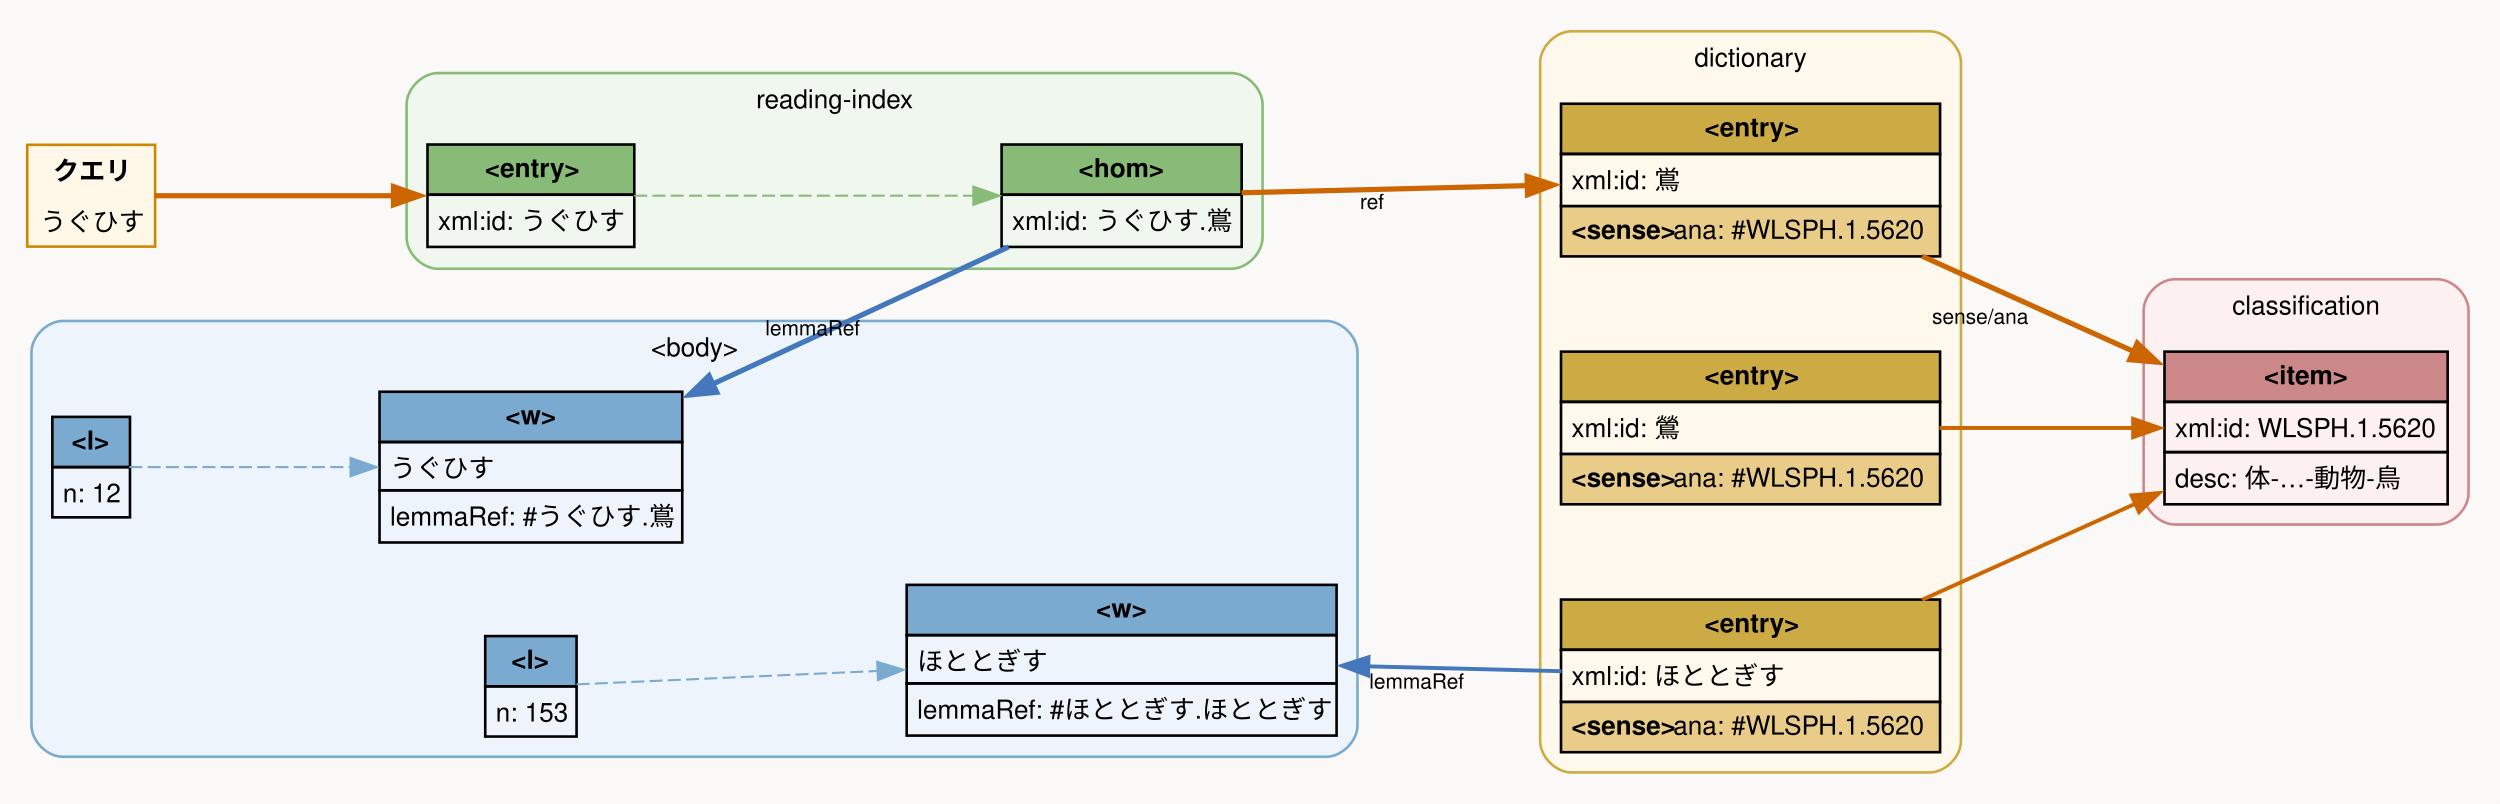
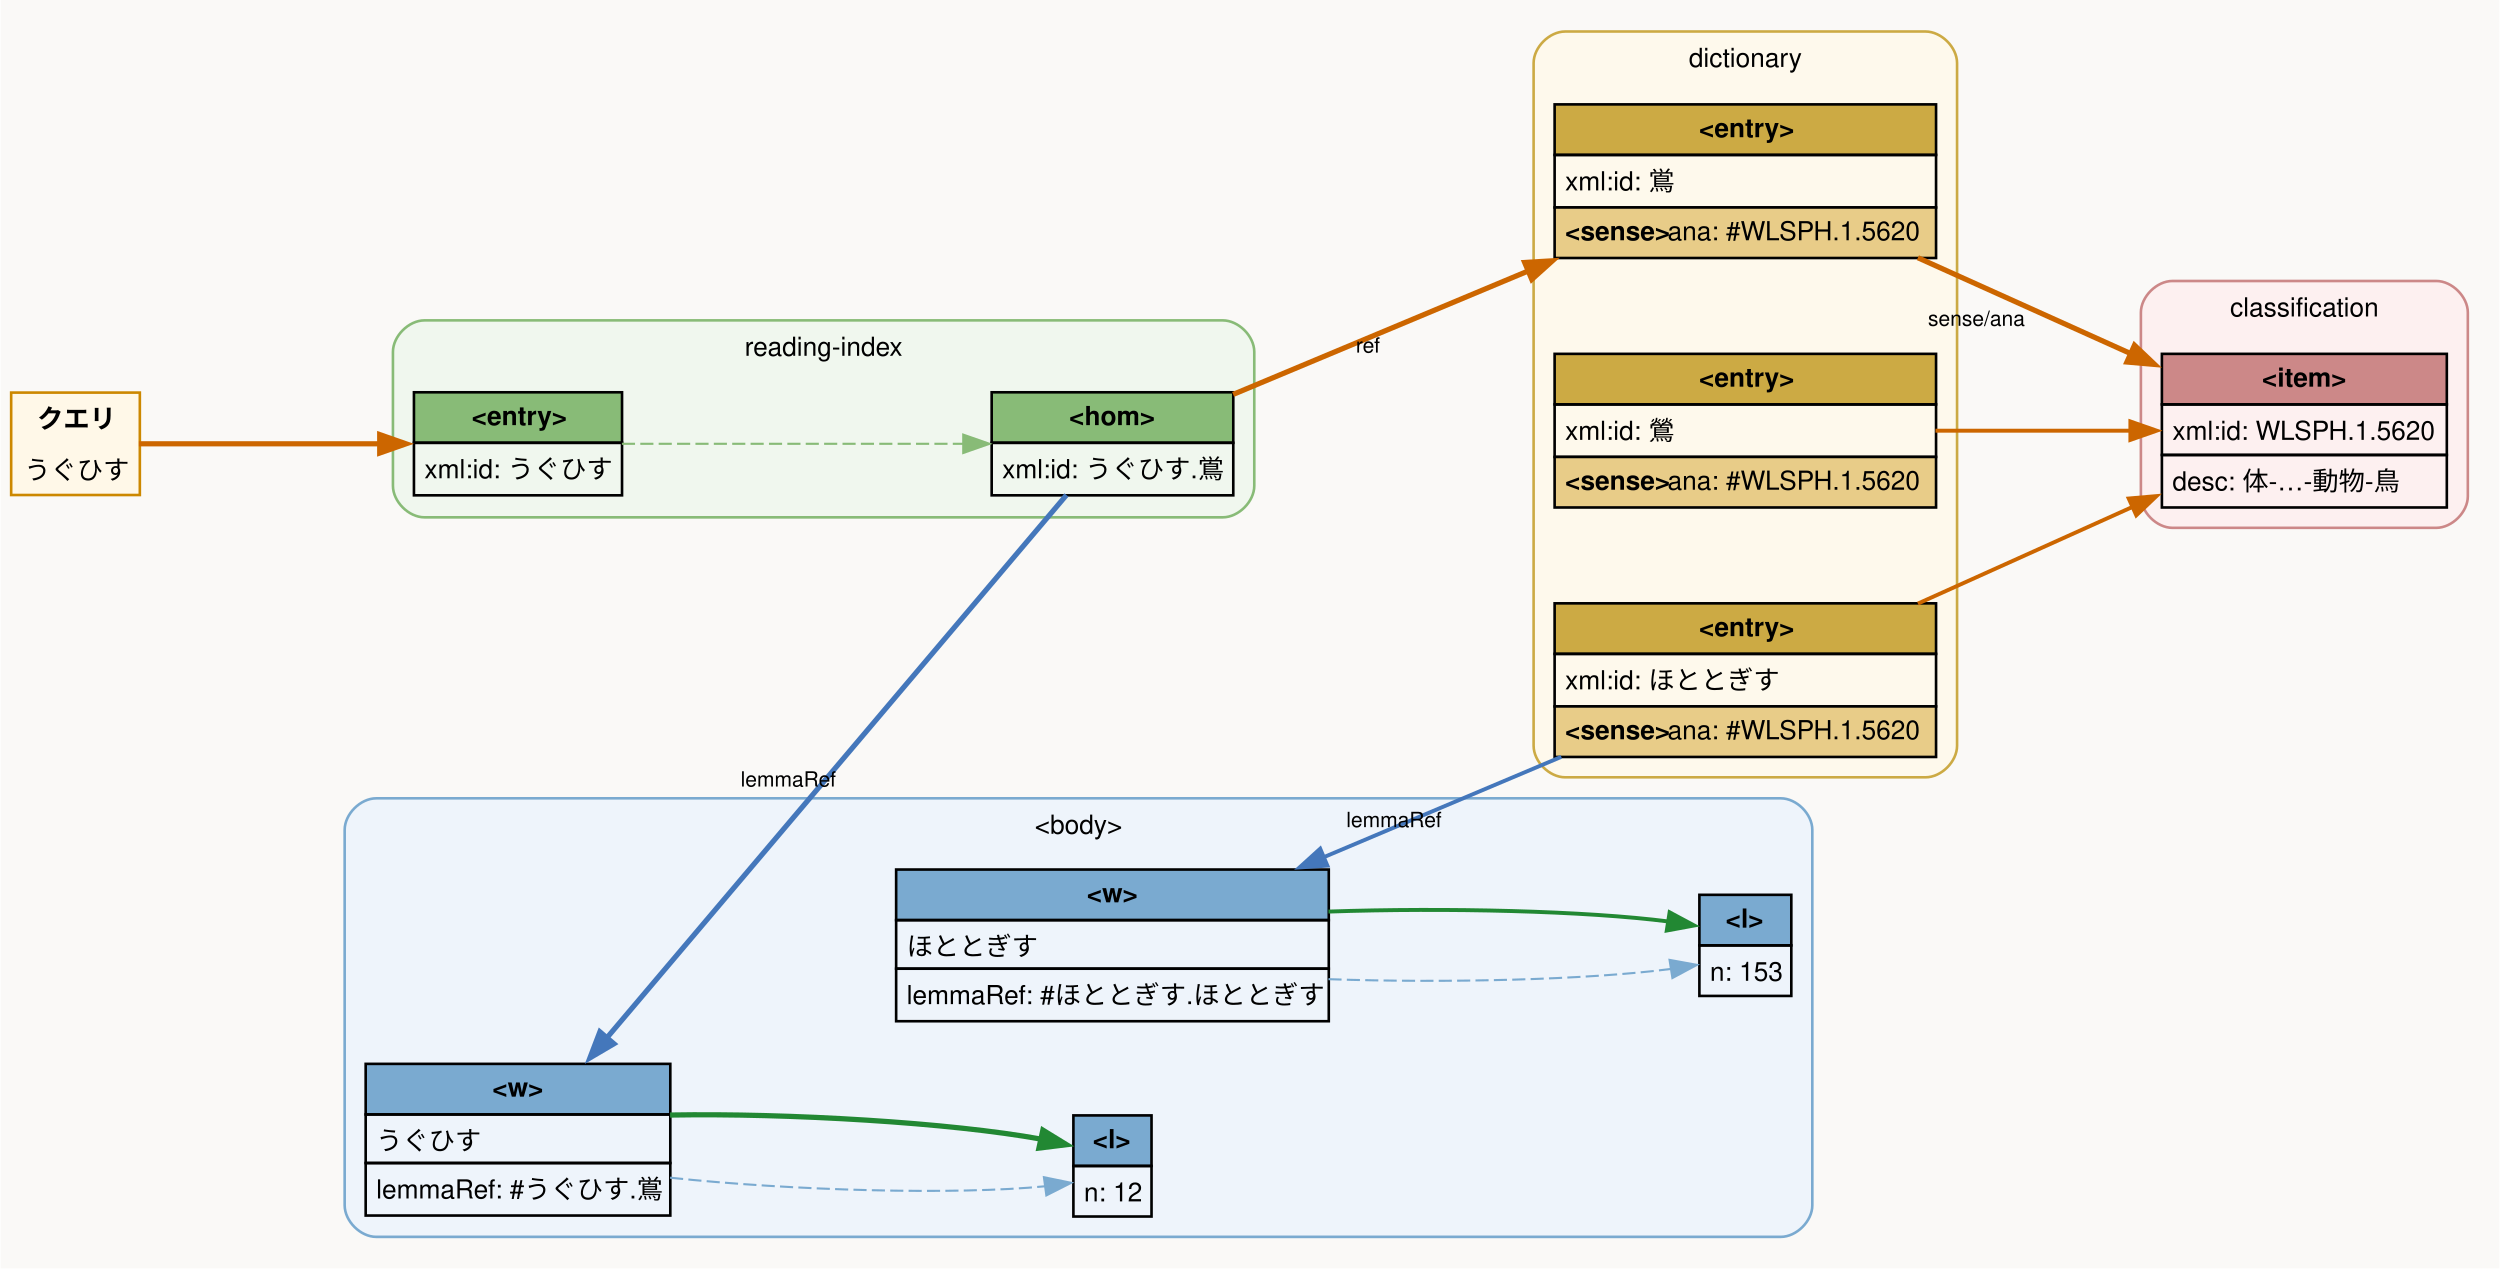
- <svg xmlns="http://www.w3.org/2000/svg" width="958pt" height="308pt" viewBox="0.00 0.00 957.88 308.00">
-   <g id="graph0" class="graph" transform="scale(1 1) rotate(0) translate(4 304)">
-     <polygon fill="#faf9f7" stroke="none" points="-4,4 -4,-304 953.88,-304 953.88,4 -4,4" />
+ <svg xmlns="http://www.w3.org/2000/svg" width="952pt" height="483pt" viewBox="0.00 0.00 951.50 483.00">
+   <g id="graph0" class="graph" transform="scale(1 1) rotate(0) translate(4 479)">
+     <polygon fill="#faf9f7" stroke="none" points="-4,4 -4,-479 947.5,-479 947.5,4 -4,4" />
    <g id="clust1" class="cluster">
-       <path fill="#f0f7ee" stroke="#88bb77" d="M163.75,-201C163.75,-201 467.75,-201 467.75,-201 473.75,-201 479.75,-207 479.75,-213 479.75,-213 479.75,-264 479.75,-264 479.75,-270 473.75,-276 467.75,-276 467.75,-276 163.75,-276 163.75,-276 157.75,-276 151.75,-270 151.75,-264 151.75,-264 151.75,-213 151.75,-213 151.75,-207 157.75,-201 163.75,-201" />
-       <text text-anchor="middle" x="315.75" y="-262.5" font-family="Helvetica,sans-Serif" font-size="10.00">reading-index</text>
+       <path fill="#f0f7ee" stroke="#88bb77" d="M157.38,-282C157.38,-282 461.38,-282 461.38,-282 467.38,-282 473.38,-288 473.38,-294 473.38,-294 473.38,-345 473.38,-345 473.38,-351 467.38,-357 461.38,-357 461.38,-357 157.38,-357 157.38,-357 151.38,-357 145.38,-351 145.38,-345 145.38,-345 145.38,-294 145.38,-294 145.38,-288 151.38,-282 157.38,-282" />
+       <text text-anchor="middle" x="309.38" y="-343.5" font-family="Helvetica,sans-Serif" font-size="10.00">reading-index</text>
    </g>
    <g id="clust2" class="cluster">
-       <path fill="#fef9ec" stroke="#ccaa44" d="M598.12,-8C598.12,-8 735.38,-8 735.38,-8 741.38,-8 747.38,-14 747.38,-20 747.38,-20 747.38,-280 747.38,-280 747.38,-286 741.38,-292 735.38,-292 735.38,-292 598.12,-292 598.12,-292 592.12,-292 586.12,-286 586.12,-280 586.12,-280 586.12,-20 586.12,-20 586.12,-14 592.12,-8 598.12,-8" />
-       <text text-anchor="middle" x="666.75" y="-278.5" font-family="Helvetica,sans-Serif" font-size="10.00">dictionary</text>
+       <path fill="#fef9ec" stroke="#ccaa44" d="M591.75,-183C591.75,-183 729,-183 729,-183 735,-183 741,-189 741,-195 741,-195 741,-455 741,-455 741,-461 735,-467 729,-467 729,-467 591.75,-467 591.75,-467 585.75,-467 579.75,-461 579.75,-455 579.75,-455 579.75,-195 579.75,-195 579.75,-189 585.75,-183 591.75,-183" />
+       <text text-anchor="middle" x="660.38" y="-453.5" font-family="Helvetica,sans-Serif" font-size="10.00">dictionary</text>
    </g>
    <g id="clust3" class="cluster">
-       <path fill="#fdf0f0" stroke="#cc8888" d="M829.38,-103C829.38,-103 929.88,-103 929.88,-103 935.88,-103 941.88,-109 941.88,-115 941.88,-115 941.88,-185 941.88,-185 941.88,-191 935.88,-197 929.88,-197 929.88,-197 829.38,-197 829.38,-197 823.38,-197 817.38,-191 817.38,-185 817.38,-185 817.38,-115 817.38,-115 817.38,-109 823.38,-103 829.38,-103" />
-       <text text-anchor="middle" x="879.62" y="-183.5" font-family="Helvetica,sans-Serif" font-size="10.00">classification</text>
+       <path fill="#fdf0f0" stroke="#cc8888" d="M823,-278C823,-278 923.5,-278 923.5,-278 929.5,-278 935.5,-284 935.5,-290 935.5,-290 935.5,-360 935.5,-360 935.5,-366 929.5,-372 923.5,-372 923.5,-372 823,-372 823,-372 817,-372 811,-366 811,-360 811,-360 811,-290 811,-290 811,-284 817,-278 823,-278" />
+       <text text-anchor="middle" x="873.25" y="-358.5" font-family="Helvetica,sans-Serif" font-size="10.00">classification</text>
    </g>
    <g id="clust4" class="cluster">
-       <path fill="#eef4fb" stroke="#7aaad0" d="M20,-14C20,-14 504.12,-14 504.12,-14 510.12,-14 516.12,-20 516.12,-26 516.12,-26 516.12,-169 516.12,-169 516.12,-175 510.12,-181 504.12,-181 504.12,-181 20,-181 20,-181 14,-181 8,-175 8,-169 8,-169 8,-26 8,-26 8,-20 14,-14 20,-14" />
-       <text text-anchor="middle" x="262.06" y="-167.5" font-family="Helvetica,sans-Serif" font-size="10.00">&lt;body&gt;</text>
+       <path fill="#eef4fb" stroke="#7aaad0" d="M139,-8C139,-8 673.88,-8 673.88,-8 679.88,-8 685.88,-14 685.88,-20 685.88,-20 685.88,-163 685.88,-163 685.88,-169 679.88,-175 673.88,-175 673.88,-175 139,-175 139,-175 133,-175 127,-169 127,-163 127,-163 127,-20 127,-20 127,-14 133,-8 139,-8" />
+       <text text-anchor="middle" x="406.44" y="-161.5" font-family="Helvetica,sans-Serif" font-size="10.00">&lt;body&gt;</text>
    </g>
    <g id="node1" class="node">
-       <polygon fill="#fff8e8" stroke="none" points="6.38,-209.5 6.38,-248.5 55.38,-248.5 55.38,-209.5 6.38,-209.5" />
-       <text text-anchor="start" x="16.25" y="-235" font-family="Helvetica,sans-Serif" font-weight="bold" font-size="10.00">クエリ</text>
-       <text text-anchor="start" x="11.38" y="-215.5" font-family="Helvetica,sans-Serif" font-size="10.00">うぐひす</text>
-       <polygon fill="none" stroke="#cc8800" points="6.38,-209.5 6.38,-248.5 55.38,-248.5 55.38,-209.5 6.38,-209.5" />
+       <polygon fill="#fff8e8" stroke="none" points="0,-290.5 0,-329.5 49,-329.5 49,-290.5 0,-290.5" />
+       <text text-anchor="start" x="9.88" y="-316" font-family="Helvetica,sans-Serif" font-weight="bold" font-size="10.00">クエリ</text>
+       <text text-anchor="start" x="5" y="-296.5" font-family="Helvetica,sans-Serif" font-size="10.00">うぐひす</text>
+       <polygon fill="none" stroke="#cc8800" points="0,-290.5 0,-329.5 49,-329.5 49,-290.5 0,-290.5" />
    </g>
    <g id="node2" class="node">
-       <polygon fill="#88bb77" stroke="none" points="159.75,-229.38 159.75,-248.62 239,-248.62 239,-229.38 159.75,-229.38" />
-       <polygon fill="none" stroke="black" points="159.75,-229.38 159.75,-248.62 239,-248.62 239,-229.38 159.75,-229.38" />
-       <text text-anchor="start" x="181.75" y="-236.12" font-family="Helvetica,sans-Serif" font-weight="bold" font-size="10.00">&lt;entry&gt;</text>
-       <polygon fill="none" stroke="black" points="159.75,-209.38 159.75,-229.38 239,-229.38 239,-209.38 159.75,-209.38" />
-       <text text-anchor="start" x="163.75" y="-215.88" font-family="Helvetica,sans-Serif" font-size="10.00">xml:id: うぐひす</text>
+       <polygon fill="#88bb77" stroke="none" points="153.38,-310.38 153.38,-329.62 232.62,-329.62 232.62,-310.38 153.38,-310.38" />
+       <polygon fill="none" stroke="black" points="153.38,-310.38 153.38,-329.62 232.62,-329.62 232.62,-310.38 153.38,-310.38" />
+       <text text-anchor="start" x="175.38" y="-317.12" font-family="Helvetica,sans-Serif" font-weight="bold" font-size="10.00">&lt;entry&gt;</text>
+       <polygon fill="none" stroke="black" points="153.38,-290.38 153.38,-310.38 232.62,-310.38 232.62,-290.38 153.38,-290.38" />
+       <text text-anchor="start" x="157.38" y="-296.88" font-family="Helvetica,sans-Serif" font-size="10.00">xml:id: うぐひす</text>
    </g>
    <g id="edge4" class="edge">
-       <path fill="none" stroke="#cc6600" stroke-width="2" d="M55.03,-229C78.72,-229 116.31,-229 147.05,-229" />
-       <polygon fill="#cc6600" stroke="#cc6600" stroke-width="2" points="146.72,-232.5 156.72,-229 146.72,-225.5 146.72,-232.5" />
+       <path fill="none" stroke="#cc6600" stroke-width="2" d="M48.65,-310C72.34,-310 109.93,-310 140.68,-310" />
+       <polygon fill="#cc6600" stroke="#cc6600" stroke-width="2" points="140.35,-313.5 150.35,-310 140.35,-306.5 140.35,-313.5" />
    </g>
    <g id="node3" class="node">
-       <polygon fill="#88bb77" stroke="none" points="379.75,-229.38 379.75,-248.62 471.75,-248.62 471.75,-229.38 379.75,-229.38" />
-       <polygon fill="none" stroke="black" points="379.75,-229.38 379.75,-248.62 471.75,-248.62 471.75,-229.38 379.75,-229.38" />
-       <text text-anchor="start" x="409.25" y="-236.12" font-family="Helvetica,sans-Serif" font-weight="bold" font-size="10.00">&lt;hom&gt;</text>
-       <polygon fill="none" stroke="black" points="379.75,-209.38 379.75,-229.38 471.75,-229.38 471.75,-209.38 379.75,-209.38" />
-       <text text-anchor="start" x="383.75" y="-215.88" font-family="Helvetica,sans-Serif" font-size="10.00">xml:id: うぐひす.鴬</text>
+       <polygon fill="#88bb77" stroke="none" points="373.38,-310.38 373.38,-329.62 465.38,-329.62 465.38,-310.38 373.38,-310.38" />
+       <polygon fill="none" stroke="black" points="373.38,-310.38 373.38,-329.62 465.38,-329.62 465.38,-310.38 373.38,-310.38" />
+       <text text-anchor="start" x="402.88" y="-317.12" font-family="Helvetica,sans-Serif" font-weight="bold" font-size="10.00">&lt;hom&gt;</text>
+       <polygon fill="none" stroke="black" points="373.38,-290.38 373.38,-310.38 465.38,-310.38 465.38,-290.38 373.38,-290.38" />
+       <text text-anchor="start" x="377.38" y="-296.88" font-family="Helvetica,sans-Serif" font-size="10.00">xml:id: うぐひす.鴬</text>
    </g>
    <g id="edge1" class="edge">
-       <path fill="none" stroke="#88bb77" stroke-width="0.8" stroke-dasharray="5,2" d="M238.95,-229C274.79,-229 328.6,-229 369.09,-229" />
-       <polygon fill="#88bb77" stroke="#88bb77" stroke-width="0.8" points="368.93,-232.5 378.93,-229 368.93,-225.5 368.93,-232.5" />
+       <path fill="none" stroke="#88bb77" stroke-width="0.8" stroke-dasharray="5,2" d="M232.57,-310C268.42,-310 322.22,-310 362.72,-310" />
+       <polygon fill="#88bb77" stroke="#88bb77" stroke-width="0.8" points="362.55,-313.5 372.55,-310 362.55,-306.5 362.55,-313.5" />
    </g>
    <g id="node4" class="node">
-       <polygon fill="#ccaa44" stroke="none" points="594.12,-245 594.12,-264.25 739.38,-264.25 739.38,-245 594.12,-245" />
-       <polygon fill="none" stroke="black" points="594.12,-245 594.12,-264.25 739.38,-264.25 739.38,-245 594.12,-245" />
-       <text text-anchor="start" x="649.12" y="-251.75" font-family="Helvetica,sans-Serif" font-weight="bold" font-size="10.00">&lt;entry&gt;</text>
-       <polygon fill="none" stroke="black" points="594.12,-225 594.12,-245 739.38,-245 739.38,-225 594.12,-225" />
-       <text text-anchor="start" x="598.12" y="-231.5" font-family="Helvetica,sans-Serif" font-size="10.00">xml:id: 鴬</text>
-       <polygon fill="#e8cc88" stroke="none" points="594.12,-205.75 594.12,-225 739.38,-225 739.38,-205.75 594.12,-205.75" />
-       <polygon fill="none" stroke="black" points="594.12,-205.75 594.12,-225 739.38,-225 739.38,-205.75 594.12,-205.75" />
-       <text text-anchor="start" x="598.12" y="-212.5" font-family="Helvetica,sans-Serif" font-weight="bold" font-size="10.00">&lt;sense&gt;</text>
-       <text text-anchor="start" x="637.12" y="-212.5" font-family="Helvetica,sans-Serif" font-size="10.00"> ana: #WLSPH.1.5620</text>
+       <polygon fill="#ccaa44" stroke="none" points="587.75,-420 587.75,-439.25 733,-439.25 733,-420 587.75,-420" />
+       <polygon fill="none" stroke="black" points="587.75,-420 587.75,-439.25 733,-439.25 733,-420 587.75,-420" />
+       <text text-anchor="start" x="642.75" y="-426.75" font-family="Helvetica,sans-Serif" font-weight="bold" font-size="10.00">&lt;entry&gt;</text>
+       <polygon fill="none" stroke="black" points="587.75,-400 587.75,-420 733,-420 733,-400 587.75,-400" />
+       <text text-anchor="start" x="591.75" y="-406.5" font-family="Helvetica,sans-Serif" font-size="10.00">xml:id: 鴬</text>
+       <polygon fill="#e8cc88" stroke="none" points="587.75,-380.75 587.75,-400 733,-400 733,-380.75 587.75,-380.75" />
+       <polygon fill="none" stroke="black" points="587.75,-380.75 587.75,-400 733,-400 733,-380.75 587.75,-380.75" />
+       <text text-anchor="start" x="591.75" y="-387.5" font-family="Helvetica,sans-Serif" font-weight="bold" font-size="10.00">&lt;sense&gt;</text>
+       <text text-anchor="start" x="630.75" y="-387.5" font-family="Helvetica,sans-Serif" font-size="10.00"> ana: #WLSPH.1.5620</text>
    </g>
    <g id="edge5" class="edge">
-       <path fill="none" stroke="#cc6600" stroke-width="2" d="M471.7,-230.13C502.55,-230.9 544.42,-231.95 581.38,-232.88" />
-       <polygon fill="#cc6600" stroke="#cc6600" stroke-width="2" points="581.11,-236.38 591.2,-233.13 581.29,-229.38 581.11,-236.38" />
-       <text text-anchor="middle" x="521.67" y="-223.91" font-family="Helvetica,sans-Serif" font-size="8.00">ref</text>
+       <path fill="none" stroke="#cc6600" stroke-width="2" d="M465.33,-328.81C496.93,-342.03 540.11,-360.1 577.72,-375.83" />
+       <polygon fill="#cc6600" stroke="#cc6600" stroke-width="2" points="576.34,-379.05 586.92,-379.68 579.05,-372.6 576.34,-379.05" />
+       <text text-anchor="middle" x="516.65" y="-344.72" font-family="Helvetica,sans-Serif" font-size="8.00">ref</text>
    </g>
    <g id="node7" class="node">
-       <polygon fill="#cc8888" stroke="none" points="825.38,-150 825.38,-169.25 933.88,-169.25 933.88,-150 825.38,-150" />
-       <polygon fill="none" stroke="black" points="825.38,-150 825.38,-169.25 933.88,-169.25 933.88,-150 825.38,-150" />
-       <text text-anchor="start" x="863.5" y="-156.75" font-family="Helvetica,sans-Serif" font-weight="bold" font-size="10.00">&lt;item&gt;</text>
-       <polygon fill="none" stroke="black" points="825.38,-130.75 825.38,-150 933.88,-150 933.88,-130.75 825.38,-130.75" />
-       <text text-anchor="start" x="829.38" y="-136.5" font-family="Helvetica,sans-Serif" font-size="10.00">xml:id: WLSPH.1.5620</text>
-       <polygon fill="none" stroke="black" points="825.38,-110.75 825.38,-130.75 933.88,-130.75 933.88,-110.75 825.38,-110.75" />
-       <text text-anchor="start" x="829.38" y="-117.25" font-family="Helvetica,sans-Serif" font-size="10.00">desc: 体-…-動物-鳥</text>
+       <polygon fill="#cc8888" stroke="none" points="819,-325 819,-344.25 927.5,-344.25 927.5,-325 819,-325" />
+       <polygon fill="none" stroke="black" points="819,-325 819,-344.25 927.5,-344.25 927.5,-325 819,-325" />
+       <text text-anchor="start" x="857.12" y="-331.75" font-family="Helvetica,sans-Serif" font-weight="bold" font-size="10.00">&lt;item&gt;</text>
+       <polygon fill="none" stroke="black" points="819,-305.75 819,-325 927.5,-325 927.5,-305.75 819,-305.75" />
+       <text text-anchor="start" x="823" y="-311.5" font-family="Helvetica,sans-Serif" font-size="10.00">xml:id: WLSPH.1.5620</text>
+       <polygon fill="none" stroke="black" points="819,-285.75 819,-305.75 927.5,-305.75 927.5,-285.75 819,-285.75" />
+       <text text-anchor="start" x="823" y="-292.25" font-family="Helvetica,sans-Serif" font-size="10.00">desc: 体-…-動物-鳥</text>
    </g>
    <g id="edge6" class="edge">
-       <path fill="none" stroke="#cc6600" stroke-width="2" d="M732.45,-205.85C758.28,-194.22 787.96,-180.84 813.8,-169.2" />
-       <polygon fill="#cc6600" stroke="#cc6600" stroke-width="2" points="814.94,-172.53 822.62,-165.23 812.06,-166.15 814.94,-172.53" />
-       <text text-anchor="middle" x="754.75" y="-179.93" font-family="Helvetica,sans-Serif" font-size="8.00">sense/ana</text>
+       <path fill="none" stroke="#cc6600" stroke-width="2" d="M726.08,-380.85C751.91,-369.22 781.59,-355.84 807.43,-344.2" />
+       <polygon fill="#cc6600" stroke="#cc6600" stroke-width="2" points="808.56,-347.53 816.24,-340.23 805.69,-341.15 808.56,-347.53" />
+       <text text-anchor="middle" x="748.38" y="-354.93" font-family="Helvetica,sans-Serif" font-size="8.00">sense/ana</text>
    </g>
    <g id="node5" class="node">
-       <polygon fill="#ccaa44" stroke="none" points="594.12,-150 594.12,-169.25 739.38,-169.25 739.38,-150 594.12,-150" />
-       <polygon fill="none" stroke="black" points="594.12,-150 594.12,-169.25 739.38,-169.25 739.38,-150 594.12,-150" />
-       <text text-anchor="start" x="649.12" y="-156.75" font-family="Helvetica,sans-Serif" font-weight="bold" font-size="10.00">&lt;entry&gt;</text>
-       <polygon fill="none" stroke="black" points="594.12,-130 594.12,-150 739.38,-150 739.38,-130 594.12,-130" />
-       <text text-anchor="start" x="598.12" y="-136.5" font-family="Helvetica,sans-Serif" font-size="10.00">xml:id: 鶯</text>
-       <polygon fill="#e8cc88" stroke="none" points="594.12,-110.75 594.12,-130 739.38,-130 739.38,-110.75 594.12,-110.75" />
-       <polygon fill="none" stroke="black" points="594.12,-110.75 594.12,-130 739.38,-130 739.38,-110.75 594.12,-110.75" />
-       <text text-anchor="start" x="598.12" y="-117.5" font-family="Helvetica,sans-Serif" font-weight="bold" font-size="10.00">&lt;sense&gt;</text>
-       <text text-anchor="start" x="637.12" y="-117.5" font-family="Helvetica,sans-Serif" font-size="10.00"> ana: #WLSPH.1.5620</text>
+       <polygon fill="#ccaa44" stroke="none" points="587.75,-325 587.75,-344.25 733,-344.25 733,-325 587.75,-325" />
+       <polygon fill="none" stroke="black" points="587.75,-325 587.75,-344.25 733,-344.25 733,-325 587.75,-325" />
+       <text text-anchor="start" x="642.75" y="-331.75" font-family="Helvetica,sans-Serif" font-weight="bold" font-size="10.00">&lt;entry&gt;</text>
+       <polygon fill="none" stroke="black" points="587.75,-305 587.75,-325 733,-325 733,-305 587.75,-305" />
+       <text text-anchor="start" x="591.75" y="-311.5" font-family="Helvetica,sans-Serif" font-size="10.00">xml:id: 鶯</text>
+       <polygon fill="#e8cc88" stroke="none" points="587.75,-285.75 587.75,-305 733,-305 733,-285.75 587.75,-285.75" />
+       <polygon fill="none" stroke="black" points="587.75,-285.75 587.75,-305 733,-305 733,-285.75 587.75,-285.75" />
+       <text text-anchor="start" x="591.75" y="-292.5" font-family="Helvetica,sans-Serif" font-weight="bold" font-size="10.00">&lt;sense&gt;</text>
+       <text text-anchor="start" x="630.75" y="-292.5" font-family="Helvetica,sans-Serif" font-size="10.00"> ana: #WLSPH.1.5620</text>
    </g>
    <g id="edge7" class="edge">
-       <path fill="none" stroke="#cc6600" stroke-width="1.5" d="M739.14,-140C763.26,-140 790.03,-140 813.63,-140" />
-       <polygon fill="#cc6600" stroke="#cc6600" stroke-width="1.5" points="813.37,-143.5 823.37,-140 813.37,-136.5 813.37,-143.5" />
+       <path fill="none" stroke="#cc6600" stroke-width="1.5" d="M732.77,-315C756.88,-315 783.66,-315 807.25,-315" />
+       <polygon fill="#cc6600" stroke="#cc6600" stroke-width="1.5" points="807,-318.5 817,-315 807,-311.5 807,-318.5" />
    </g>
    <g id="node6" class="node">
-       <polygon fill="#ccaa44" stroke="none" points="594.12,-55 594.12,-74.25 739.38,-74.25 739.38,-55 594.12,-55" />
-       <polygon fill="none" stroke="black" points="594.12,-55 594.12,-74.25 739.38,-74.25 739.38,-55 594.12,-55" />
-       <text text-anchor="start" x="649.12" y="-61.75" font-family="Helvetica,sans-Serif" font-weight="bold" font-size="10.00">&lt;entry&gt;</text>
-       <polygon fill="none" stroke="black" points="594.12,-35 594.12,-55 739.38,-55 739.38,-35 594.12,-35" />
-       <text text-anchor="start" x="598.12" y="-41.5" font-family="Helvetica,sans-Serif" font-size="10.00">xml:id: ほととぎす</text>
-       <polygon fill="#e8cc88" stroke="none" points="594.12,-15.75 594.12,-35 739.38,-35 739.38,-15.75 594.12,-15.75" />
-       <polygon fill="none" stroke="black" points="594.12,-15.75 594.12,-35 739.38,-35 739.38,-15.75 594.12,-15.75" />
-       <text text-anchor="start" x="598.12" y="-22.5" font-family="Helvetica,sans-Serif" font-weight="bold" font-size="10.00">&lt;sense&gt;</text>
-       <text text-anchor="start" x="637.12" y="-22.5" font-family="Helvetica,sans-Serif" font-size="10.00"> ana: #WLSPH.1.5620</text>
+       <polygon fill="#ccaa44" stroke="none" points="587.75,-230 587.75,-249.25 733,-249.25 733,-230 587.75,-230" />
+       <polygon fill="none" stroke="black" points="587.75,-230 587.75,-249.25 733,-249.25 733,-230 587.75,-230" />
+       <text text-anchor="start" x="642.75" y="-236.75" font-family="Helvetica,sans-Serif" font-weight="bold" font-size="10.00">&lt;entry&gt;</text>
+       <polygon fill="none" stroke="black" points="587.75,-210 587.75,-230 733,-230 733,-210 587.75,-210" />
+       <text text-anchor="start" x="591.75" y="-216.5" font-family="Helvetica,sans-Serif" font-size="10.00">xml:id: ほととぎす</text>
+       <polygon fill="#e8cc88" stroke="none" points="587.75,-190.75 587.75,-210 733,-210 733,-190.75 587.75,-190.75" />
+       <polygon fill="none" stroke="black" points="587.75,-190.75 587.75,-210 733,-210 733,-190.75 587.75,-190.75" />
+       <text text-anchor="start" x="591.75" y="-197.5" font-family="Helvetica,sans-Serif" font-weight="bold" font-size="10.00">&lt;sense&gt;</text>
+       <text text-anchor="start" x="630.75" y="-197.5" font-family="Helvetica,sans-Serif" font-size="10.00"> ana: #WLSPH.1.5620</text>
    </g>
    <g id="edge8" class="edge">
-       <path fill="none" stroke="#cc6600" stroke-width="1.5" d="M732.45,-74.15C758.51,-85.89 788.5,-99.4 814.5,-111.11" />
-       <polygon fill="#cc6600" stroke="#cc6600" stroke-width="1.5" points="812.75,-114.16 823.31,-115.08 815.63,-107.78 812.75,-114.16" />
+       <path fill="none" stroke="#cc6600" stroke-width="1.5" d="M726.08,-249.15C752.14,-260.89 782.12,-274.4 808.12,-286.11" />
+       <polygon fill="#cc6600" stroke="#cc6600" stroke-width="1.5" points="806.37,-289.16 816.93,-290.08 809.25,-282.78 806.37,-289.16" />
    </g>
    <g id="node8" class="node">
-       <polygon fill="#7aaad0" stroke="none" points="16,-125 16,-144.25 45.75,-144.25 45.75,-125 16,-125" />
-       <polygon fill="none" stroke="black" points="16,-125 16,-144.25 45.75,-144.25 45.75,-125 16,-125" />
-       <text text-anchor="start" x="23.38" y="-131.75" font-family="Helvetica,sans-Serif" font-weight="bold" font-size="10.00">&lt;l&gt;</text>
-       <polygon fill="none" stroke="black" points="16,-105.75 16,-125 45.75,-125 45.75,-105.75 16,-105.75" />
-       <text text-anchor="start" x="20" y="-111.5" font-family="Helvetica,sans-Serif" font-size="10.00">n: 12</text>
+       <polygon fill="#7aaad0" stroke="none" points="404.5,-35 404.5,-54.25 434.25,-54.25 434.25,-35 404.5,-35" />
+       <polygon fill="none" stroke="black" points="404.5,-35 404.5,-54.25 434.25,-54.25 434.25,-35 404.5,-35" />
+       <text text-anchor="start" x="411.88" y="-41.75" font-family="Helvetica,sans-Serif" font-weight="bold" font-size="10.00">&lt;l&gt;</text>
+       <polygon fill="none" stroke="black" points="404.5,-15.75 404.5,-35 434.25,-35 434.25,-15.75 404.5,-15.75" />
+       <text text-anchor="start" x="408.5" y="-21.5" font-family="Helvetica,sans-Serif" font-size="10.00">n: 12</text>
    </g>
    <g id="node9" class="node">
-       <polygon fill="#7aaad0" stroke="none" points="141.38,-134.62 141.38,-153.88 257.38,-153.88 257.38,-134.62 141.38,-134.62" />
-       <polygon fill="none" stroke="black" points="141.38,-134.62 141.38,-153.88 257.38,-153.88 257.38,-134.62 141.38,-134.62" />
-       <text text-anchor="start" x="189.62" y="-141.38" font-family="Helvetica,sans-Serif" font-weight="bold" font-size="10.00">&lt;w&gt;</text>
-       <polygon fill="none" stroke="black" points="141.38,-116.12 141.38,-134.62 257.38,-134.62 257.38,-116.12 141.38,-116.12" />
-       <text text-anchor="start" x="145.38" y="-121.12" font-family="Helvetica,sans-Serif" font-size="10.00">うぐひす</text>
-       <polygon fill="none" stroke="black" points="141.38,-96.12 141.38,-116.12 257.38,-116.12 257.38,-96.12 141.38,-96.12" />
-       <text text-anchor="start" x="145.38" y="-102.62" font-family="Helvetica,sans-Serif" font-size="10.00">lemmaRef: #うぐひす.鴬</text>
+       <polygon fill="#7aaad0" stroke="none" points="135,-54.62 135,-73.88 251,-73.88 251,-54.62 135,-54.62" />
+       <polygon fill="none" stroke="black" points="135,-54.62 135,-73.88 251,-73.88 251,-54.62 135,-54.62" />
+       <text text-anchor="start" x="183.25" y="-61.38" font-family="Helvetica,sans-Serif" font-weight="bold" font-size="10.00">&lt;w&gt;</text>
+       <polygon fill="none" stroke="black" points="135,-36.12 135,-54.62 251,-54.62 251,-36.12 135,-36.12" />
+       <text text-anchor="start" x="139" y="-41.12" font-family="Helvetica,sans-Serif" font-size="10.00">うぐひす</text>
+       <polygon fill="none" stroke="black" points="135,-16.12 135,-36.12 251,-36.12 251,-16.12 135,-16.12" />
+       <text text-anchor="start" x="139" y="-22.62" font-family="Helvetica,sans-Serif" font-size="10.00">lemmaRef: #うぐひす.鴬</text>
+     </g>
+     <g id="edge9" class="edge">
+       <path fill="none" stroke="#4477bb" stroke-width="2" d="M226.74,-83.67C275.39,-141.12 364.98,-246.94 401.86,-290.49" />
+       <polygon fill="#4477bb" stroke="#4477bb" stroke-width="2" points="229.53,-81.54 220.4,-76.17 224.19,-86.07 229.53,-81.54" />
+       <text text-anchor="middle" x="295.92" y="-179.48" font-family="Helvetica,sans-Serif" font-size="8.00">lemmaRef</text>
    </g>
    <g id="edge2" class="edge">
-       <path fill="none" stroke="#7aaad0" stroke-width="0.8" stroke-dasharray="5,2" d="M45.5,-125C64.12,-125 98.82,-125 130.46,-125" />
-       <polygon fill="#7aaad0" stroke="#7aaad0" stroke-width="0.8" points="130.28,-128.5 140.28,-125 130.28,-121.5 130.28,-128.5" />
+       <path fill="none" stroke="#7aaad0" stroke-width="0.8" stroke-dasharray="5,2" d="M250.91,-30.54C297.13,-25.61 360.05,-23.85 394.09,-27.3" />
+       <polygon fill="#7aaad0" stroke="#7aaad0" stroke-width="0.8" points="393.27,-30.72 403.65,-28.58 394.2,-23.79 393.27,-30.72" />
    </g>
-     <g id="edge9" class="edge">
-       <path fill="none" stroke="#4477bb" stroke-width="2" d="M269.01,-156.81C306.01,-173.96 350.49,-194.58 382.43,-209.38" />
-       <polygon fill="#4477bb" stroke="#4477bb" stroke-width="2" points="270.58,-153.68 260.03,-152.65 267.63,-160.03 270.58,-153.68" />
-       <text text-anchor="middle" x="307.34" y="-175.5" font-family="Helvetica,sans-Serif" font-size="8.00">lemmaRef</text>
+     <g id="edge11" class="edge">
+       <path fill="none" stroke="#228833" stroke-width="2" d="M250.91,-54.39C296.32,-55.18 357.85,-51.48 392.28,-45.2" />
+       <polygon fill="#228833" stroke="#228833" stroke-width="2" points="392.87,-48.65 401.89,-43.11 391.38,-41.81 392.87,-48.65" />
    </g>
    <g id="node10" class="node">
-       <polygon fill="#7aaad0" stroke="none" points="181.88,-41 181.88,-60.25 216.88,-60.25 216.88,-41 181.88,-41" />
-       <polygon fill="none" stroke="black" points="181.88,-41 181.88,-60.25 216.88,-60.25 216.88,-41 181.88,-41" />
-       <text text-anchor="start" x="191.88" y="-47.75" font-family="Helvetica,sans-Serif" font-weight="bold" font-size="10.00">&lt;l&gt;</text>
-       <polygon fill="none" stroke="black" points="181.88,-21.75 181.88,-41 216.88,-41 216.88,-21.75 181.88,-21.75" />
-       <text text-anchor="start" x="185.88" y="-27.5" font-family="Helvetica,sans-Serif" font-size="10.00">n: 153</text>
+       <polygon fill="#7aaad0" stroke="none" points="642.88,-119 642.88,-138.25 677.88,-138.25 677.88,-119 642.88,-119" />
+       <polygon fill="none" stroke="black" points="642.88,-119 642.88,-138.25 677.88,-138.25 677.88,-119 642.88,-119" />
+       <text text-anchor="start" x="652.88" y="-125.75" font-family="Helvetica,sans-Serif" font-weight="bold" font-size="10.00">&lt;l&gt;</text>
+       <polygon fill="none" stroke="black" points="642.88,-99.75 642.88,-119 677.88,-119 677.88,-99.75 642.88,-99.75" />
+       <text text-anchor="start" x="646.88" y="-105.5" font-family="Helvetica,sans-Serif" font-size="10.00">n: 153</text>
    </g>
    <g id="node11" class="node">
-       <polygon fill="#7aaad0" stroke="none" points="343.38,-60.62 343.38,-79.88 508.12,-79.88 508.12,-60.62 343.38,-60.62" />
-       <polygon fill="none" stroke="black" points="343.38,-60.62 343.38,-79.88 508.12,-79.88 508.12,-60.62 343.38,-60.62" />
-       <text text-anchor="start" x="416" y="-67.38" font-family="Helvetica,sans-Serif" font-weight="bold" font-size="10.00">&lt;w&gt;</text>
-       <polygon fill="none" stroke="black" points="343.38,-42.12 343.38,-60.62 508.12,-60.62 508.12,-42.12 343.38,-42.12" />
-       <text text-anchor="start" x="347.38" y="-47.12" font-family="Helvetica,sans-Serif" font-size="10.00">ほととぎす</text>
-       <polygon fill="none" stroke="black" points="343.38,-22.12 343.38,-42.12 508.12,-42.12 508.12,-22.12 343.38,-22.12" />
-       <text text-anchor="start" x="347.38" y="-28.62" font-family="Helvetica,sans-Serif" font-size="10.00">lemmaRef: #ほととぎす.ほととぎす</text>
+       <polygon fill="#7aaad0" stroke="none" points="337,-128.62 337,-147.88 501.75,-147.88 501.75,-128.62 337,-128.62" />
+       <polygon fill="none" stroke="black" points="337,-128.62 337,-147.88 501.75,-147.88 501.75,-128.62 337,-128.62" />
+       <text text-anchor="start" x="409.62" y="-135.38" font-family="Helvetica,sans-Serif" font-weight="bold" font-size="10.00">&lt;w&gt;</text>
+       <polygon fill="none" stroke="black" points="337,-110.12 337,-128.62 501.75,-128.62 501.75,-110.12 337,-110.12" />
+       <text text-anchor="start" x="341" y="-115.12" font-family="Helvetica,sans-Serif" font-size="10.00">ほととぎす</text>
+       <polygon fill="none" stroke="black" points="337,-90.12 337,-110.12 501.75,-110.12 501.75,-90.12 337,-90.12" />
+       <text text-anchor="start" x="341" y="-96.62" font-family="Helvetica,sans-Serif" font-size="10.00">lemmaRef: #ほととぎす.ほととぎす</text>
+     </g>
+     <g id="edge10" class="edge">
+       <path fill="none" stroke="#4477bb" stroke-width="1.5" d="M499.59,-152.48C528.92,-164.87 561.92,-178.82 590.29,-190.8" />
+       <polygon fill="#4477bb" stroke="#4477bb" stroke-width="1.5" points="501.21,-149.36 490.63,-148.69 498.48,-155.81 501.21,-149.36" />
+       <text text-anchor="middle" x="526.56" y="-164.04" font-family="Helvetica,sans-Serif" font-size="8.00">lemmaRef</text>
    </g>
    <g id="edge3" class="edge">
-       <path fill="none" stroke="#7aaad0" stroke-width="0.8" stroke-dasharray="5,2" d="M216.87,-41.74C241.32,-42.82 288.96,-44.95 332.47,-46.89" />
-       <polygon fill="#7aaad0" stroke="#7aaad0" stroke-width="0.8" points="332.08,-50.37 342.22,-47.32 332.39,-43.38 332.08,-50.37" />
+       <path fill="none" stroke="#7aaad0" stroke-width="0.8" stroke-dasharray="5,2" d="M501.62,-106.13C546.98,-104.58 600.56,-105.88 632.16,-110.04" />
+       <polygon fill="#7aaad0" stroke="#7aaad0" stroke-width="0.8" points="631.51,-113.48 641.93,-111.58 632.6,-106.56 631.51,-113.48" />
    </g>
-     <g id="edge10" class="edge">
-       <path fill="none" stroke="#4477bb" stroke-width="1.5" d="M519.98,-48.66C544.69,-48.04 570.98,-47.38 594.33,-46.79" />
-       <polygon fill="#4477bb" stroke="#4477bb" stroke-width="1.5" points="520.18,-45.15 510.27,-48.9 520.35,-52.15 520.18,-45.15" />
-       <text text-anchor="middle" x="538.78" y="-40.13" font-family="Helvetica,sans-Serif" font-size="8.00">lemmaRef</text>
+     <g id="edge12" class="edge">
+       <path fill="none" stroke="#228833" stroke-width="1.5" d="M501.62,-131.87C546.58,-133.41 599.62,-132.14 631.32,-128.07" />
+       <polygon fill="#228833" stroke="#228833" stroke-width="1.5" points="631.54,-131.58 640.88,-126.58 630.46,-124.66 631.54,-131.58" />
    </g>
  </g>
</svg>
